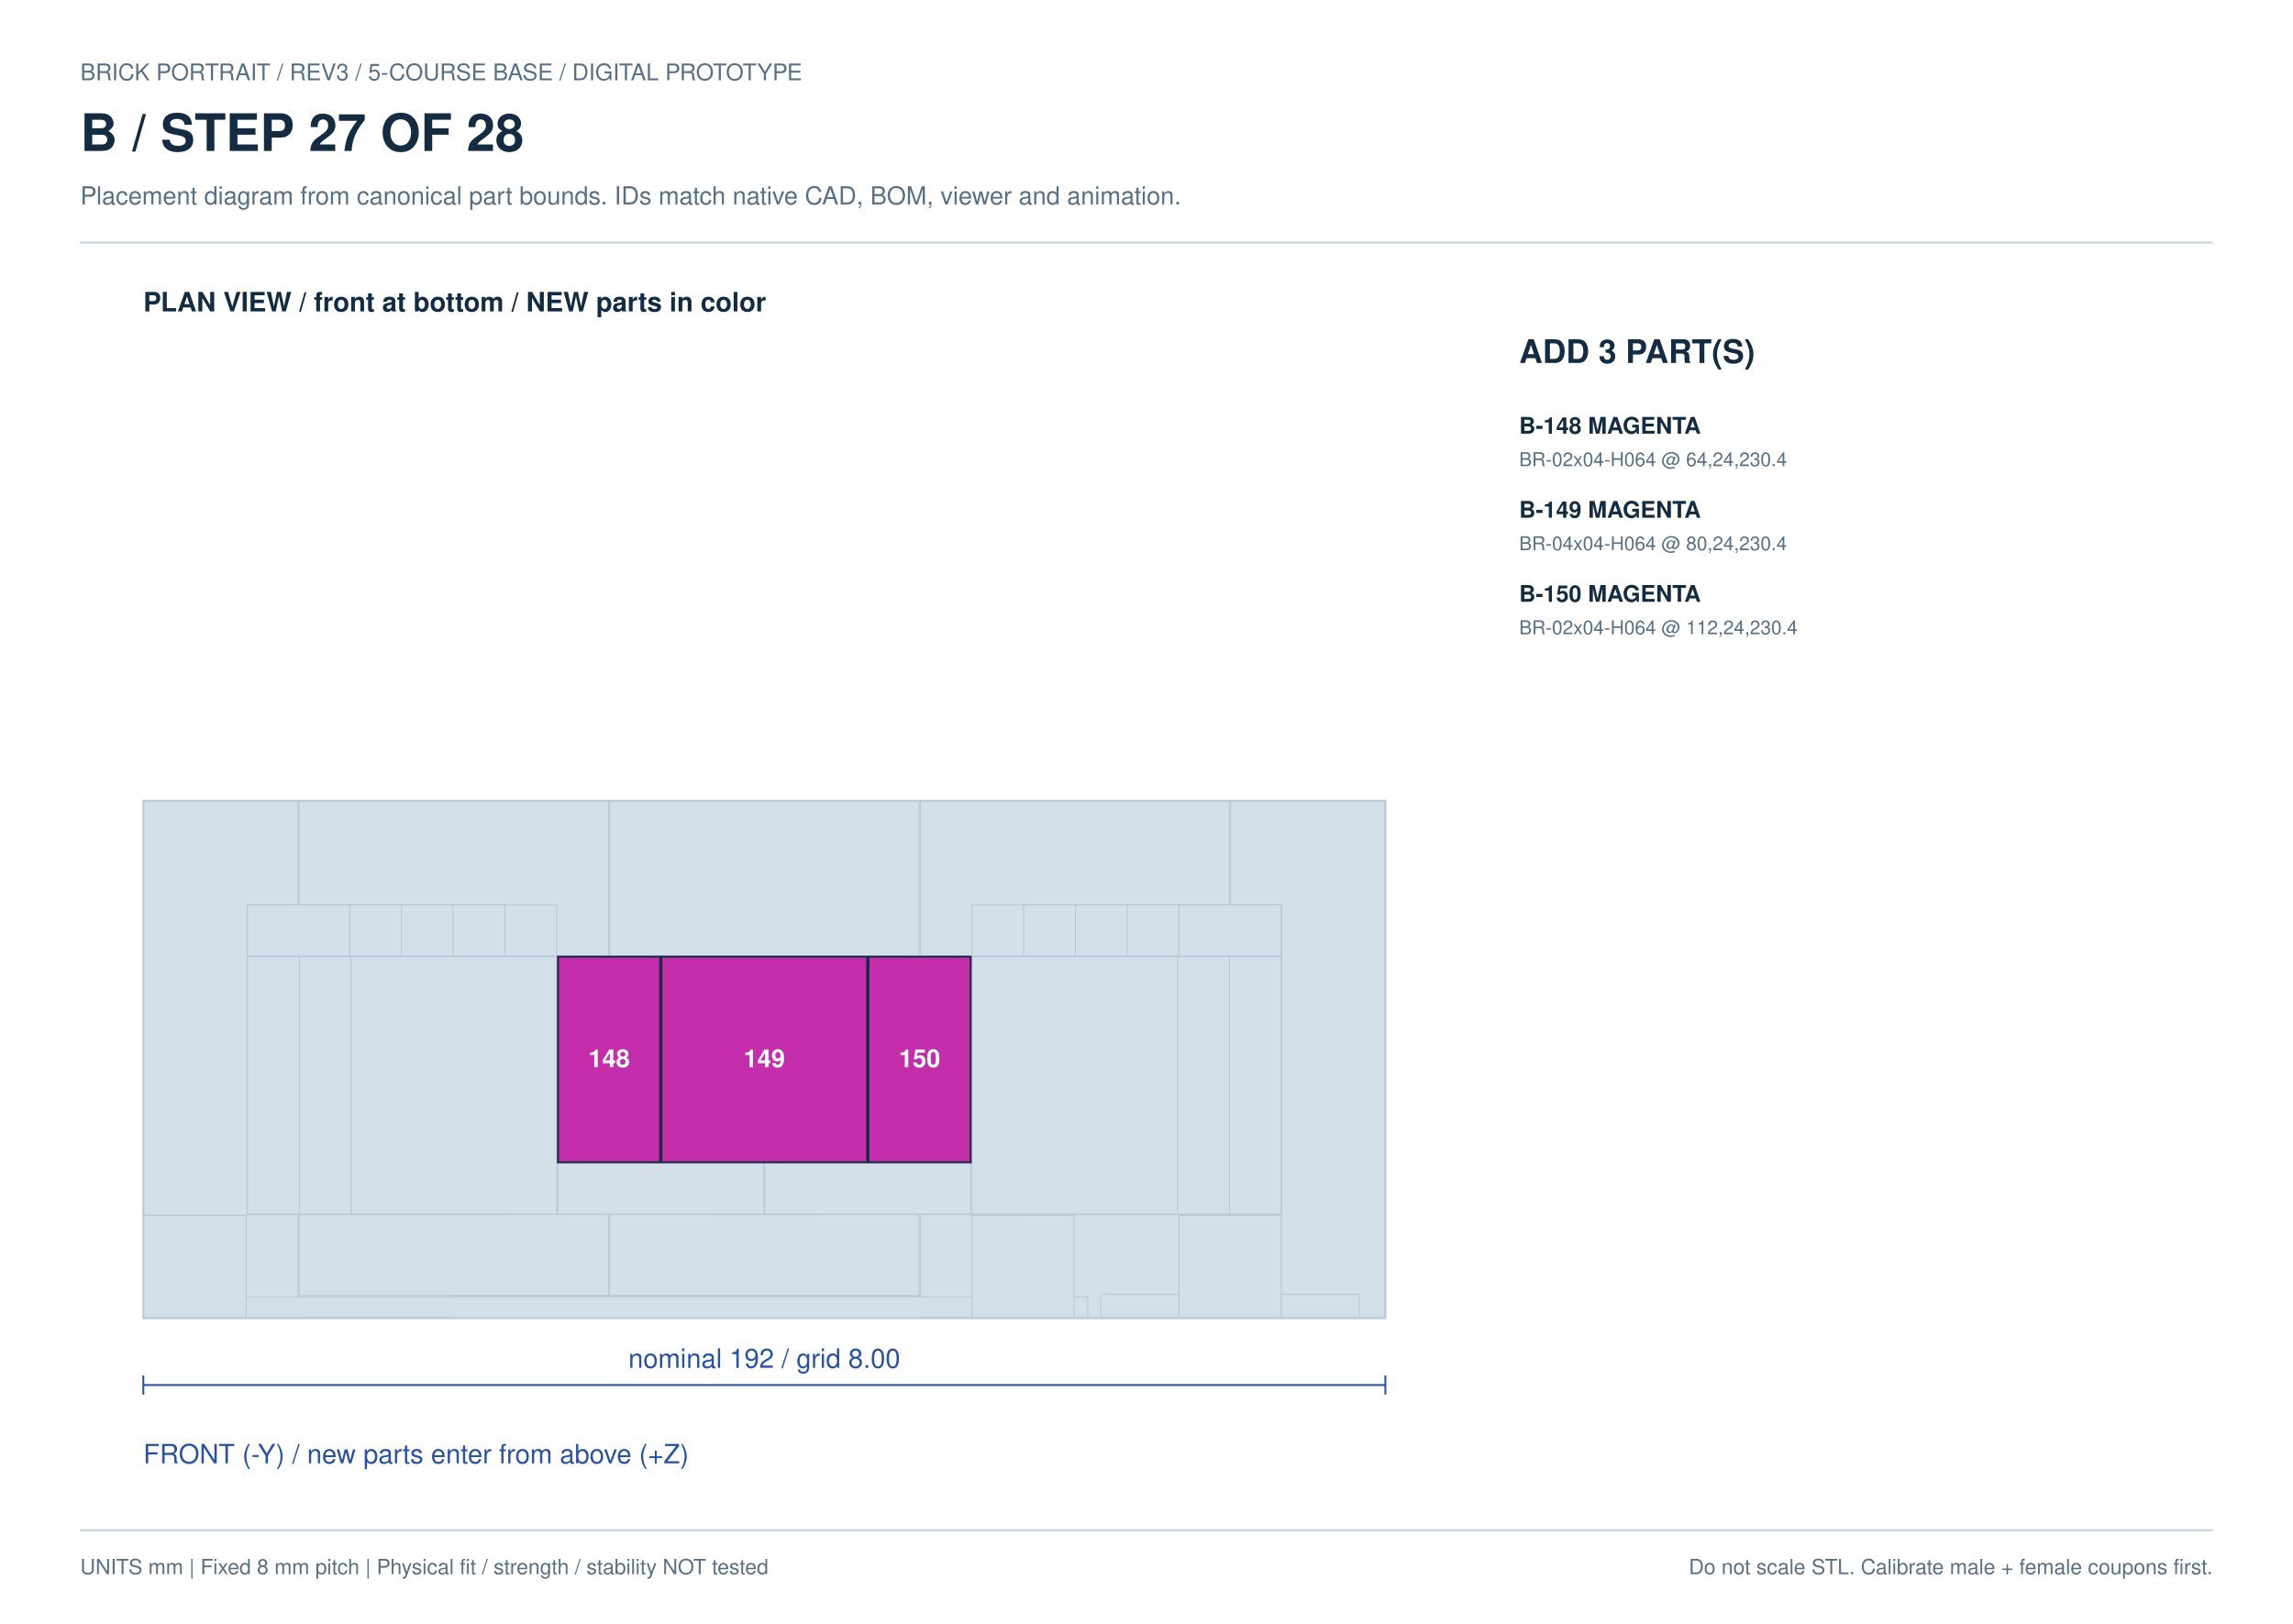
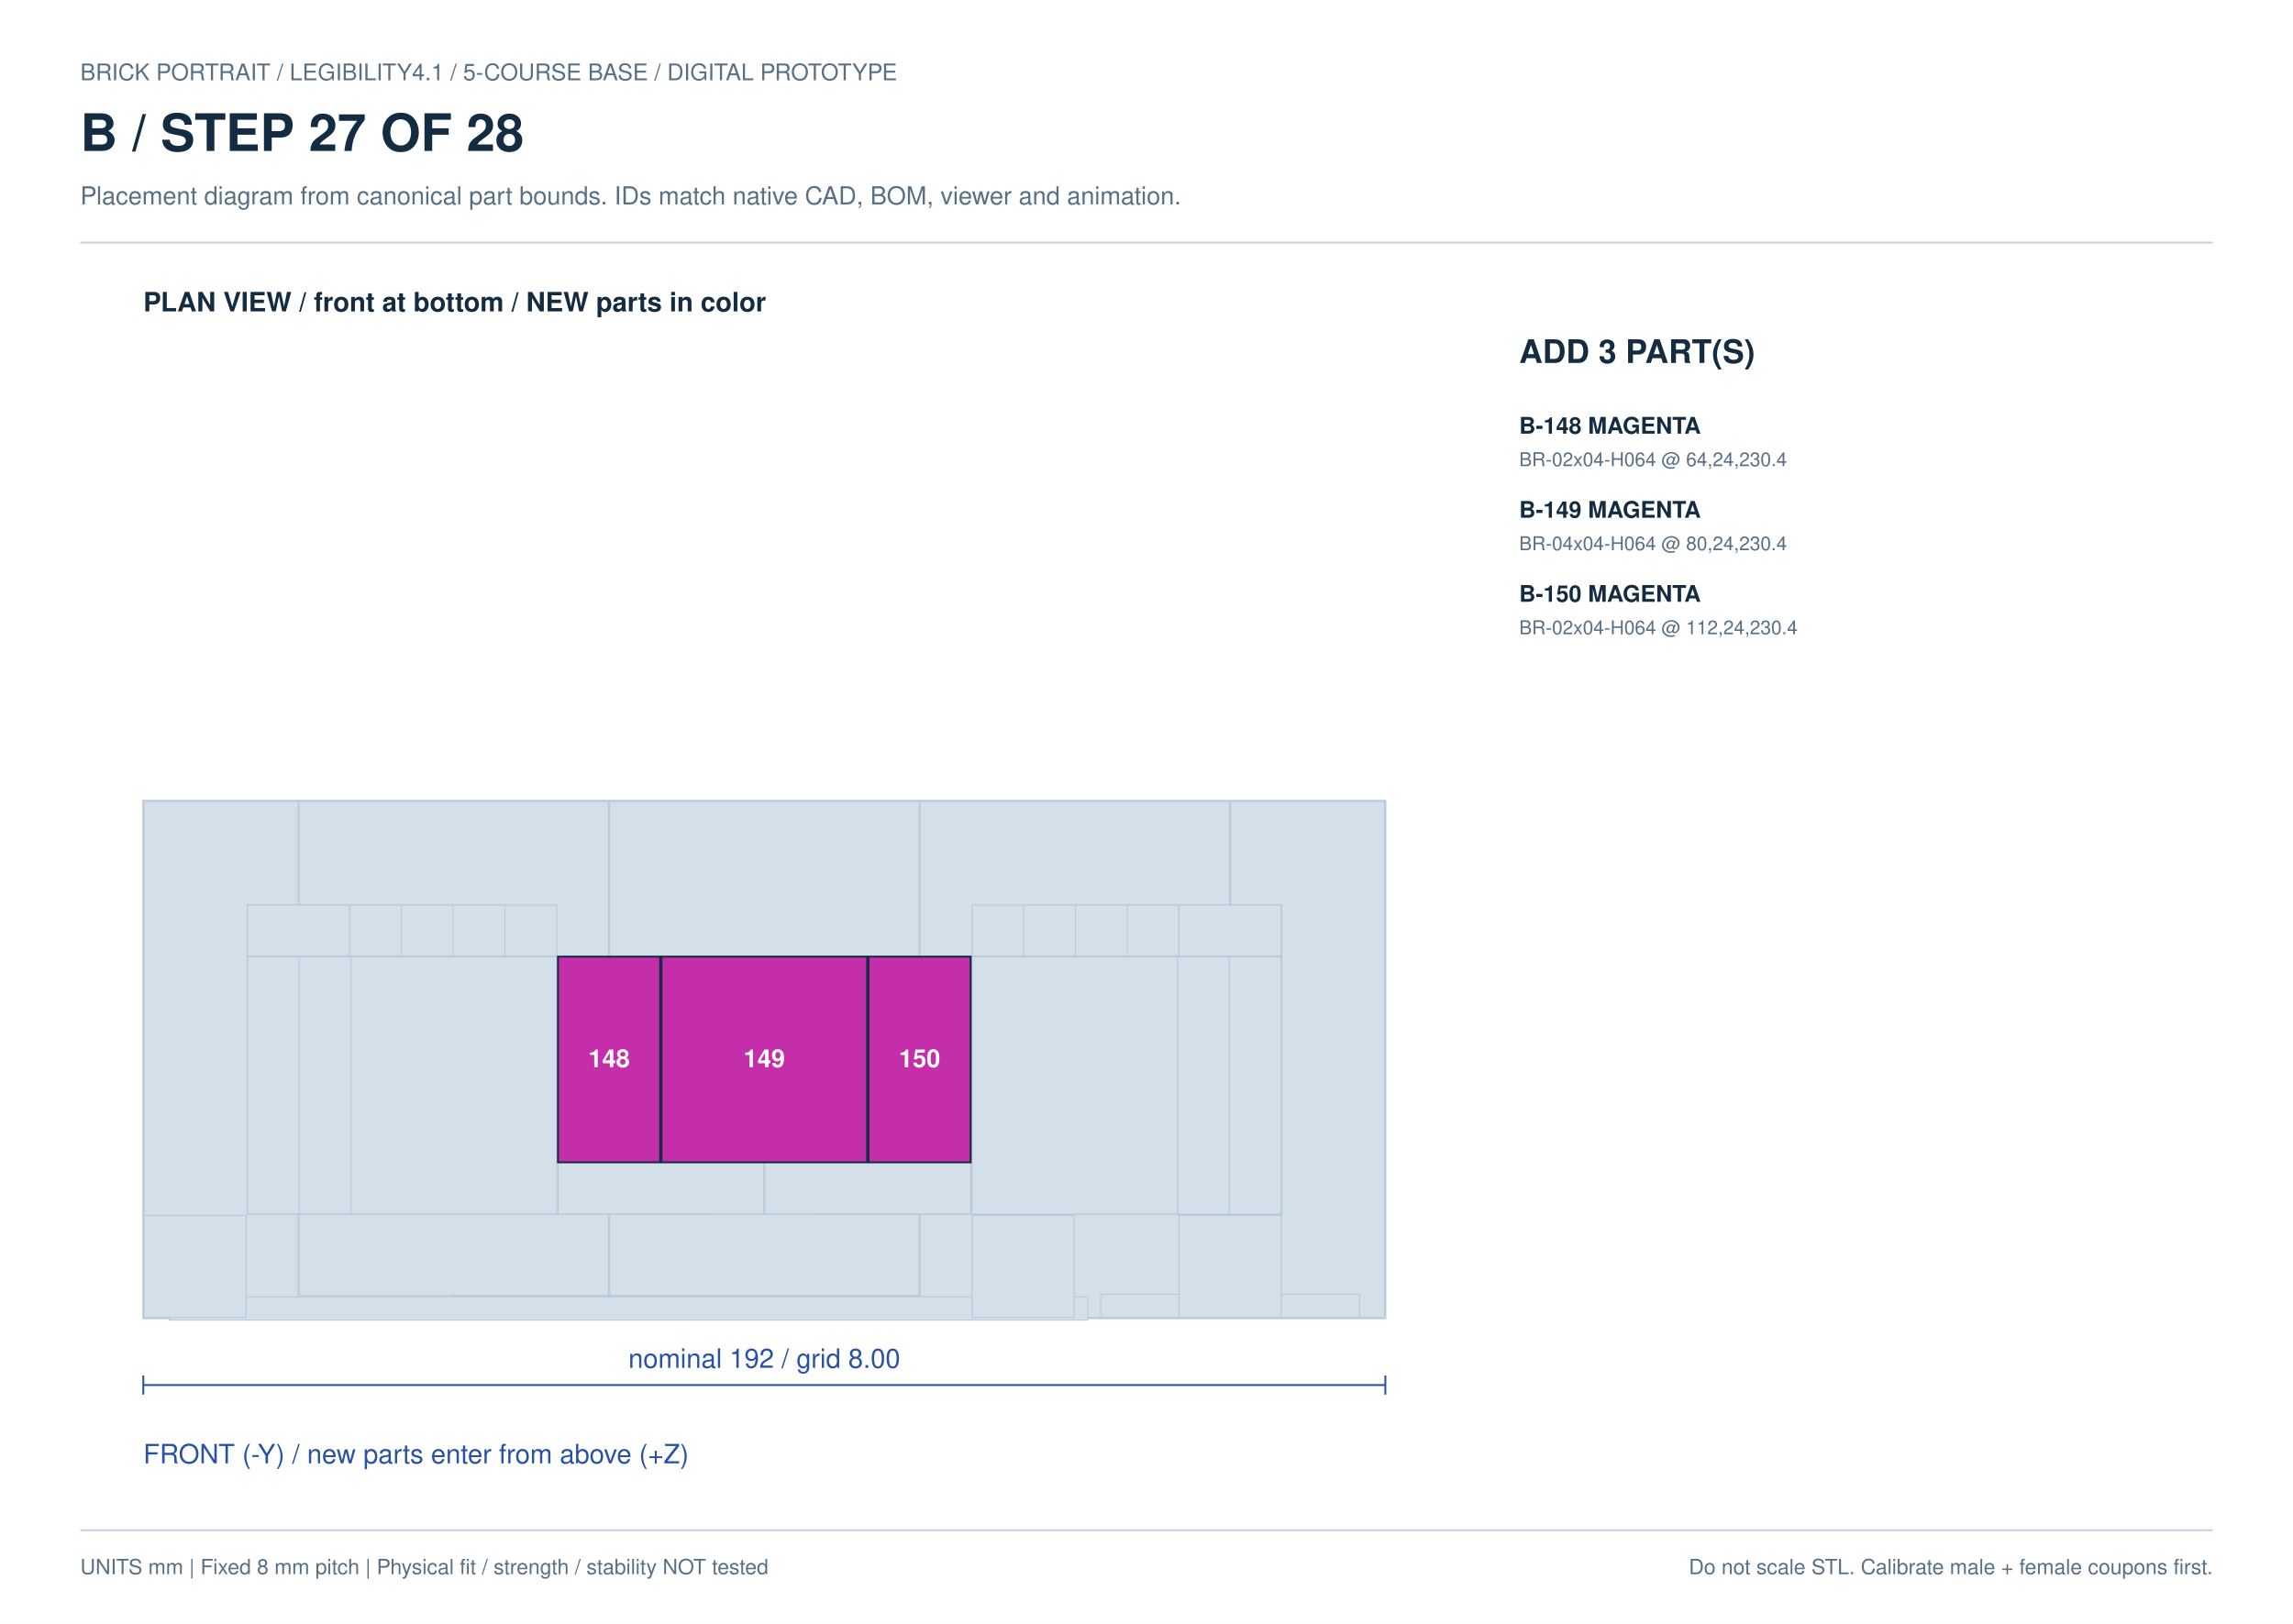
<svg xmlns="http://www.w3.org/2000/svg" width="420mm" height="297.5mm" viewBox="0 0 1200 850">
  <rect width="1200" height="850" fill="white" />
-   <text x="42" y="42" font-family="Helvetica,Arial,sans-serif" font-size="12" fill="#587085" font-weight="normal" text-anchor="start">BRICK PORTRAIT / REV3 / 5-COURSE BASE / DIGITAL PROTOTYPE</text>
+   <text x="42" y="42" font-family="Helvetica,Arial,sans-serif" font-size="12" fill="#587085" font-weight="normal" text-anchor="start">BRICK PORTRAIT / LEGIBILITY4.1 / 5-COURSE BASE / DIGITAL PROTOTYPE</text>
  <text x="42" y="79" font-family="Helvetica,Arial,sans-serif" font-size="27" fill="#142c41" font-weight="bold" text-anchor="start">B / STEP 27 OF 28</text>
  <text x="42" y="107" font-family="Helvetica,Arial,sans-serif" font-size="13" fill="#587085" font-weight="normal" text-anchor="start">Placement diagram from canonical part bounds. IDs match native CAD, BOM, viewer and animation.</text>
  <line x1="42" y1="127" x2="1158" y2="127" stroke="#c5d3df" stroke-width="1" />
  <text x="75" y="163" font-family="Helvetica,Arial,sans-serif" font-size="14" fill="#142c41" font-weight="bold" text-anchor="start">PLAN VIEW / front at bottom / NEW parts in color</text>
  <rect x="75" y="419.167" width="650.0" height="270.833" fill="#edf3f8" stroke="#b7c8d6" />
  <line x1="75.0" y1="419.167" x2="75.0" y2="690" stroke="#d0dde8" stroke-width="0.5" />
  <line x1="102.083" y1="419.167" x2="102.083" y2="690" stroke="#d0dde8" stroke-width="0.5" />
  <line x1="129.167" y1="419.167" x2="129.167" y2="690" stroke="#d0dde8" stroke-width="0.5" />
  <line x1="156.25" y1="419.167" x2="156.25" y2="690" stroke="#d0dde8" stroke-width="0.5" />
  <line x1="183.333" y1="419.167" x2="183.333" y2="690" stroke="#d0dde8" stroke-width="0.5" />
  <line x1="210.417" y1="419.167" x2="210.417" y2="690" stroke="#d0dde8" stroke-width="0.5" />
  <line x1="237.5" y1="419.167" x2="237.5" y2="690" stroke="#d0dde8" stroke-width="0.5" />
  <line x1="264.583" y1="419.167" x2="264.583" y2="690" stroke="#d0dde8" stroke-width="0.5" />
  <line x1="291.667" y1="419.167" x2="291.667" y2="690" stroke="#d0dde8" stroke-width="0.5" />
  <line x1="318.75" y1="419.167" x2="318.75" y2="690" stroke="#d0dde8" stroke-width="0.5" />
  <line x1="345.833" y1="419.167" x2="345.833" y2="690" stroke="#d0dde8" stroke-width="0.5" />
  <line x1="372.917" y1="419.167" x2="372.917" y2="690" stroke="#d0dde8" stroke-width="0.5" />
  <line x1="400.0" y1="419.167" x2="400.0" y2="690" stroke="#d0dde8" stroke-width="0.5" />
  <line x1="427.083" y1="419.167" x2="427.083" y2="690" stroke="#d0dde8" stroke-width="0.5" />
  <line x1="454.167" y1="419.167" x2="454.167" y2="690" stroke="#d0dde8" stroke-width="0.5" />
  <line x1="481.25" y1="419.167" x2="481.25" y2="690" stroke="#d0dde8" stroke-width="0.5" />
  <line x1="508.333" y1="419.167" x2="508.333" y2="690" stroke="#d0dde8" stroke-width="0.5" />
  <line x1="535.417" y1="419.167" x2="535.417" y2="690" stroke="#d0dde8" stroke-width="0.5" />
  <line x1="562.5" y1="419.167" x2="562.5" y2="690" stroke="#d0dde8" stroke-width="0.5" />
  <line x1="589.583" y1="419.167" x2="589.583" y2="690" stroke="#d0dde8" stroke-width="0.5" />
  <line x1="616.667" y1="419.167" x2="616.667" y2="690" stroke="#d0dde8" stroke-width="0.5" />
  <line x1="643.75" y1="419.167" x2="643.75" y2="690" stroke="#d0dde8" stroke-width="0.5" />
  <line x1="670.833" y1="419.167" x2="670.833" y2="690" stroke="#d0dde8" stroke-width="0.5" />
  <line x1="697.917" y1="419.167" x2="697.917" y2="690" stroke="#d0dde8" stroke-width="0.5" />
  <line x1="725.0" y1="419.167" x2="725.0" y2="690" stroke="#d0dde8" stroke-width="0.5" />
  <line x1="75" y1="690.0" x2="725.0" y2="690.0" stroke="#d0dde8" stroke-width="0.5" />
  <line x1="75" y1="662.917" x2="725.0" y2="662.917" stroke="#d0dde8" stroke-width="0.5" />
  <line x1="75" y1="635.833" x2="725.0" y2="635.833" stroke="#d0dde8" stroke-width="0.5" />
  <line x1="75" y1="608.75" x2="725.0" y2="608.75" stroke="#d0dde8" stroke-width="0.5" />
  <line x1="75" y1="581.667" x2="725.0" y2="581.667" stroke="#d0dde8" stroke-width="0.5" />
  <line x1="75" y1="554.583" x2="725.0" y2="554.583" stroke="#d0dde8" stroke-width="0.5" />
  <line x1="75" y1="527.5" x2="725.0" y2="527.5" stroke="#d0dde8" stroke-width="0.5" />
  <line x1="75" y1="500.417" x2="725.0" y2="500.417" stroke="#d0dde8" stroke-width="0.5" />
  <line x1="75" y1="473.333" x2="725.0" y2="473.333" stroke="#d0dde8" stroke-width="0.5" />
  <line x1="75" y1="446.25" x2="725.0" y2="446.25" stroke="#d0dde8" stroke-width="0.5" />
  <line x1="75" y1="419.167" x2="725.0" y2="419.167" stroke="#d0dde8" stroke-width="0.5" />
  <rect x="75.339" y="419.505" width="649.323" height="270.156" fill="#d3dfe9" stroke="#b7c8d6" stroke-width="0.5" />
  <rect x="75.339" y="419.505" width="161.823" height="270.156" fill="#d3dfe9" stroke="#b7c8d6" stroke-width="0.5" />
  <rect x="237.839" y="419.505" width="161.823" height="258.646" fill="#d3dfe9" stroke="#b7c8d6" stroke-width="0.5" />
  <rect x="400.339" y="419.505" width="161.823" height="258.646" fill="#d3dfe9" stroke="#b7c8d6" stroke-width="0.5" />
  <rect x="562.839" y="419.505" width="161.823" height="270.156" fill="#d3dfe9" stroke="#b7c8d6" stroke-width="0.5" />
  <rect x="75.339" y="419.505" width="80.573" height="270.156" fill="#d3dfe9" stroke="#b7c8d6" stroke-width="0.5" />
  <rect x="156.589" y="419.505" width="161.823" height="258.646" fill="#d3dfe9" stroke="#b7c8d6" stroke-width="0.5" />
  <rect x="319.089" y="419.505" width="161.823" height="258.646" fill="#d3dfe9" stroke="#b7c8d6" stroke-width="0.5" />
  <rect x="481.589" y="419.505" width="161.823" height="270.156" fill="#d3dfe9" stroke="#b7c8d6" stroke-width="0.5" />
  <rect x="644.089" y="419.505" width="80.573" height="270.156" fill="#d3dfe9" stroke="#b7c8d6" stroke-width="0.5" />
  <rect x="75.339" y="419.505" width="161.823" height="270.156" fill="#d3dfe9" stroke="#b7c8d6" stroke-width="0.5" />
  <rect x="237.839" y="419.505" width="161.823" height="258.646" fill="#d3dfe9" stroke="#b7c8d6" stroke-width="0.5" />
  <rect x="400.339" y="419.505" width="161.823" height="258.646" fill="#d3dfe9" stroke="#b7c8d6" stroke-width="0.5" />
  <rect x="562.839" y="419.505" width="161.823" height="270.156" fill="#d3dfe9" stroke="#b7c8d6" stroke-width="0.5" />
  <rect x="75.339" y="419.505" width="80.573" height="270.156" fill="#d3dfe9" stroke="#b7c8d6" stroke-width="0.5" />
  <rect x="156.589" y="419.505" width="161.823" height="258.646" fill="#d3dfe9" stroke="#b7c8d6" stroke-width="0.5" />
  <rect x="319.089" y="419.505" width="161.823" height="258.646" fill="#d3dfe9" stroke="#b7c8d6" stroke-width="0.5" />
  <rect x="481.589" y="419.505" width="161.823" height="270.156" fill="#d3dfe9" stroke="#b7c8d6" stroke-width="0.5" />
  <rect x="644.089" y="419.505" width="80.573" height="270.156" fill="#d3dfe9" stroke="#b7c8d6" stroke-width="0.5" />
-   <rect x="88.542" y="678.828" width="480.729" height="10.833" fill="#d3dfe9" stroke="#b7c8d6" stroke-width="0.5" />
+   <rect x="88.542" y="678.828" width="480.729" height="12.188" fill="#d3dfe9" stroke="#b7c8d6" stroke-width="0.5" />
  <rect x="576.042" y="677.474" width="135.417" height="12.188" fill="#d3dfe9" stroke="#b7c8d6" stroke-width="0.5" />
  <rect x="75.339" y="636.172" width="53.49" height="53.49" fill="#d3dfe9" stroke="#b7c8d6" stroke-width="0.5" />
  <rect x="508.672" y="636.172" width="53.49" height="53.49" fill="#d3dfe9" stroke="#b7c8d6" stroke-width="0.5" />
  <rect x="617.005" y="636.172" width="53.49" height="53.49" fill="#d3dfe9" stroke="#b7c8d6" stroke-width="0.5" />
  <rect x="264.922" y="500.755" width="107.656" height="107.656" fill="#d3dfe9" stroke="#b7c8d6" stroke-width="0.5" />
  <rect x="373.255" y="500.755" width="107.656" height="107.656" fill="#d3dfe9" stroke="#b7c8d6" stroke-width="0.5" />
  <rect x="481.589" y="500.755" width="53.49" height="107.656" fill="#d3dfe9" stroke="#b7c8d6" stroke-width="0.5" />
  <rect x="237.839" y="473.672" width="53.49" height="161.823" fill="#d3dfe9" stroke="#b7c8d6" stroke-width="0.5" />
  <rect x="292.005" y="500.755" width="53.49" height="107.656" fill="#d3dfe9" stroke="#b7c8d6" stroke-width="0.5" />
  <rect x="346.172" y="500.755" width="107.656" height="107.656" fill="#d3dfe9" stroke="#b7c8d6" stroke-width="0.5" />
  <rect x="454.505" y="500.755" width="53.49" height="107.656" fill="#d3dfe9" stroke="#b7c8d6" stroke-width="0.5" />
  <rect x="508.672" y="473.672" width="53.49" height="161.823" fill="#d3dfe9" stroke="#b7c8d6" stroke-width="0.5" />
  <rect x="210.755" y="473.672" width="53.49" height="161.823" fill="#d3dfe9" stroke="#b7c8d6" stroke-width="0.5" />
  <rect x="264.922" y="500.755" width="107.656" height="107.656" fill="#d3dfe9" stroke="#b7c8d6" stroke-width="0.5" />
  <rect x="373.255" y="500.755" width="107.656" height="107.656" fill="#d3dfe9" stroke="#b7c8d6" stroke-width="0.5" />
  <rect x="481.589" y="500.755" width="53.49" height="107.656" fill="#d3dfe9" stroke="#b7c8d6" stroke-width="0.5" />
  <rect x="535.755" y="473.672" width="53.49" height="161.823" fill="#d3dfe9" stroke="#b7c8d6" stroke-width="0.5" />
  <rect x="183.672" y="473.672" width="53.49" height="161.823" fill="#d3dfe9" stroke="#b7c8d6" stroke-width="0.5" />
  <rect x="237.839" y="500.755" width="53.49" height="107.656" fill="#d3dfe9" stroke="#b7c8d6" stroke-width="0.5" />
  <rect x="292.005" y="500.755" width="107.656" height="107.656" fill="#d3dfe9" stroke="#b7c8d6" stroke-width="0.5" />
  <rect x="400.339" y="500.755" width="107.656" height="107.656" fill="#d3dfe9" stroke="#b7c8d6" stroke-width="0.5" />
  <rect x="508.672" y="500.755" width="53.49" height="107.656" fill="#d3dfe9" stroke="#b7c8d6" stroke-width="0.5" />
  <rect x="562.839" y="473.672" width="53.49" height="161.823" fill="#d3dfe9" stroke="#b7c8d6" stroke-width="0.5" />
  <rect x="156.589" y="473.672" width="53.49" height="161.823" fill="#d3dfe9" stroke="#b7c8d6" stroke-width="0.5" />
  <rect x="210.755" y="500.755" width="107.656" height="107.656" fill="#d3dfe9" stroke="#b7c8d6" stroke-width="0.5" />
  <rect x="319.089" y="500.755" width="26.406" height="107.656" fill="#d3dfe9" stroke="#b7c8d6" stroke-width="0.5" />
  <rect x="346.172" y="500.755" width="107.656" height="107.656" fill="#d3dfe9" stroke="#b7c8d6" stroke-width="0.5" />
  <rect x="454.505" y="500.755" width="26.406" height="107.656" fill="#d3dfe9" stroke="#b7c8d6" stroke-width="0.5" />
  <rect x="481.589" y="500.755" width="107.656" height="107.656" fill="#d3dfe9" stroke="#b7c8d6" stroke-width="0.5" />
  <rect x="589.922" y="473.672" width="53.49" height="161.823" fill="#d3dfe9" stroke="#b7c8d6" stroke-width="0.5" />
  <rect x="129.505" y="473.672" width="53.49" height="161.823" fill="#d3dfe9" stroke="#b7c8d6" stroke-width="0.5" />
  <rect x="183.672" y="500.755" width="53.49" height="107.656" fill="#d3dfe9" stroke="#b7c8d6" stroke-width="0.5" />
  <rect x="237.839" y="500.755" width="80.573" height="107.656" fill="#d3dfe9" stroke="#b7c8d6" stroke-width="0.5" />
  <rect x="319.089" y="500.755" width="26.406" height="107.656" fill="#d3dfe9" stroke="#b7c8d6" stroke-width="0.5" />
  <rect x="346.172" y="500.755" width="53.49" height="107.656" fill="#d3dfe9" stroke="#b7c8d6" stroke-width="0.5" />
  <rect x="400.339" y="500.755" width="53.49" height="107.656" fill="#d3dfe9" stroke="#b7c8d6" stroke-width="0.5" />
  <rect x="454.505" y="500.755" width="26.406" height="107.656" fill="#d3dfe9" stroke="#b7c8d6" stroke-width="0.5" />
  <rect x="481.589" y="500.755" width="53.49" height="107.656" fill="#d3dfe9" stroke="#b7c8d6" stroke-width="0.5" />
  <rect x="535.755" y="500.755" width="80.573" height="107.656" fill="#d3dfe9" stroke="#b7c8d6" stroke-width="0.5" />
  <rect x="617.005" y="473.672" width="53.49" height="161.823" fill="#d3dfe9" stroke="#b7c8d6" stroke-width="0.5" />
  <rect x="129.505" y="473.672" width="53.49" height="161.823" fill="#d3dfe9" stroke="#b7c8d6" stroke-width="0.5" />
  <rect x="183.672" y="500.755" width="134.74" height="107.656" fill="#d3dfe9" stroke="#b7c8d6" stroke-width="0.5" />
  <rect x="319.089" y="500.755" width="26.406" height="107.656" fill="#d3dfe9" stroke="#b7c8d6" stroke-width="0.5" />
  <rect x="346.172" y="500.755" width="107.656" height="107.656" fill="#d3dfe9" stroke="#b7c8d6" stroke-width="0.5" />
  <rect x="454.505" y="500.755" width="26.406" height="107.656" fill="#d3dfe9" stroke="#b7c8d6" stroke-width="0.5" />
  <rect x="481.589" y="500.755" width="134.74" height="107.656" fill="#d3dfe9" stroke="#b7c8d6" stroke-width="0.5" />
  <rect x="617.005" y="473.672" width="53.49" height="161.823" fill="#d3dfe9" stroke="#b7c8d6" stroke-width="0.5" />
  <rect x="129.505" y="473.672" width="53.49" height="161.823" fill="#d3dfe9" stroke="#b7c8d6" stroke-width="0.5" />
  <rect x="183.672" y="500.755" width="53.49" height="107.656" fill="#d3dfe9" stroke="#b7c8d6" stroke-width="0.5" />
  <rect x="237.839" y="500.755" width="80.573" height="107.656" fill="#d3dfe9" stroke="#b7c8d6" stroke-width="0.5" />
  <rect x="319.089" y="500.755" width="26.406" height="107.656" fill="#d3dfe9" stroke="#b7c8d6" stroke-width="0.5" />
  <rect x="346.172" y="500.755" width="53.49" height="107.656" fill="#d3dfe9" stroke="#b7c8d6" stroke-width="0.5" />
  <rect x="400.339" y="500.755" width="53.49" height="107.656" fill="#d3dfe9" stroke="#b7c8d6" stroke-width="0.5" />
  <rect x="454.505" y="500.755" width="26.406" height="107.656" fill="#d3dfe9" stroke="#b7c8d6" stroke-width="0.5" />
  <rect x="481.589" y="500.755" width="53.49" height="107.656" fill="#d3dfe9" stroke="#b7c8d6" stroke-width="0.5" />
  <rect x="535.755" y="500.755" width="80.573" height="107.656" fill="#d3dfe9" stroke="#b7c8d6" stroke-width="0.5" />
  <rect x="617.005" y="473.672" width="53.49" height="161.823" fill="#d3dfe9" stroke="#b7c8d6" stroke-width="0.5" />
  <rect x="129.505" y="473.672" width="53.49" height="161.823" fill="#d3dfe9" stroke="#b7c8d6" stroke-width="0.5" />
  <rect x="183.672" y="500.755" width="107.656" height="107.656" fill="#d3dfe9" stroke="#b7c8d6" stroke-width="0.5" />
  <rect x="292.005" y="500.755" width="107.656" height="107.656" fill="#d3dfe9" stroke="#b7c8d6" stroke-width="0.5" />
  <rect x="400.339" y="500.755" width="107.656" height="107.656" fill="#d3dfe9" stroke="#b7c8d6" stroke-width="0.5" />
  <rect x="508.672" y="500.755" width="107.656" height="107.656" fill="#d3dfe9" stroke="#b7c8d6" stroke-width="0.5" />
  <rect x="617.005" y="473.672" width="53.49" height="161.823" fill="#d3dfe9" stroke="#b7c8d6" stroke-width="0.5" />
  <rect x="129.505" y="500.755" width="53.49" height="134.74" fill="#d3dfe9" stroke="#b7c8d6" stroke-width="0.5" />
  <rect x="183.672" y="500.755" width="107.656" height="134.74" fill="#d3dfe9" stroke="#b7c8d6" stroke-width="0.5" />
  <rect x="292.005" y="500.755" width="107.656" height="134.74" fill="#d3dfe9" stroke="#b7c8d6" stroke-width="0.5" />
  <rect x="400.339" y="500.755" width="107.656" height="134.74" fill="#d3dfe9" stroke="#b7c8d6" stroke-width="0.5" />
  <rect x="508.672" y="500.755" width="107.656" height="134.74" fill="#d3dfe9" stroke="#b7c8d6" stroke-width="0.5" />
  <rect x="617.005" y="500.755" width="53.49" height="134.74" fill="#d3dfe9" stroke="#b7c8d6" stroke-width="0.5" />
  <rect x="129.505" y="500.755" width="53.49" height="134.74" fill="#d3dfe9" stroke="#b7c8d6" stroke-width="0.5" />
  <rect x="183.672" y="500.755" width="107.656" height="107.656" fill="#d3dfe9" stroke="#b7c8d6" stroke-width="0.5" />
  <rect x="292.005" y="500.755" width="80.573" height="107.656" fill="#d3dfe9" stroke="#b7c8d6" stroke-width="0.5" />
  <rect x="373.255" y="500.755" width="53.49" height="134.74" fill="#d3dfe9" stroke="#b7c8d6" stroke-width="0.5" />
  <rect x="427.422" y="500.755" width="107.656" height="107.656" fill="#d3dfe9" stroke="#b7c8d6" stroke-width="0.5" />
  <rect x="535.755" y="500.755" width="80.573" height="107.656" fill="#d3dfe9" stroke="#b7c8d6" stroke-width="0.5" />
  <rect x="617.005" y="500.755" width="53.49" height="134.74" fill="#d3dfe9" stroke="#b7c8d6" stroke-width="0.5" />
  <rect x="129.505" y="500.755" width="53.49" height="134.74" fill="#d3dfe9" stroke="#b7c8d6" stroke-width="0.5" />
  <rect x="183.672" y="500.755" width="53.49" height="107.656" fill="#d3dfe9" stroke="#b7c8d6" stroke-width="0.5" />
  <rect x="237.839" y="500.755" width="134.74" height="107.656" fill="#d3dfe9" stroke="#b7c8d6" stroke-width="0.5" />
  <rect x="373.255" y="500.755" width="53.49" height="134.74" fill="#d3dfe9" stroke="#b7c8d6" stroke-width="0.5" />
  <rect x="427.422" y="500.755" width="53.49" height="107.656" fill="#d3dfe9" stroke="#b7c8d6" stroke-width="0.5" />
  <rect x="481.589" y="500.755" width="134.74" height="107.656" fill="#d3dfe9" stroke="#b7c8d6" stroke-width="0.5" />
  <rect x="617.005" y="500.755" width="53.49" height="134.74" fill="#d3dfe9" stroke="#b7c8d6" stroke-width="0.5" />
  <rect x="129.505" y="500.755" width="53.49" height="134.74" fill="#d3dfe9" stroke="#b7c8d6" stroke-width="0.5" />
  <rect x="183.672" y="500.755" width="107.656" height="107.656" fill="#d3dfe9" stroke="#b7c8d6" stroke-width="0.5" />
  <rect x="292.005" y="500.755" width="80.573" height="107.656" fill="#d3dfe9" stroke="#b7c8d6" stroke-width="0.5" />
  <rect x="373.255" y="500.755" width="53.49" height="134.74" fill="#d3dfe9" stroke="#b7c8d6" stroke-width="0.5" />
  <rect x="427.422" y="500.755" width="107.656" height="107.656" fill="#d3dfe9" stroke="#b7c8d6" stroke-width="0.5" />
  <rect x="535.755" y="500.755" width="80.573" height="107.656" fill="#d3dfe9" stroke="#b7c8d6" stroke-width="0.5" />
  <rect x="617.005" y="500.755" width="53.49" height="134.74" fill="#d3dfe9" stroke="#b7c8d6" stroke-width="0.5" />
  <rect x="129.505" y="500.755" width="53.49" height="134.74" fill="#d3dfe9" stroke="#b7c8d6" stroke-width="0.5" />
  <rect x="183.672" y="500.755" width="53.49" height="107.656" fill="#d3dfe9" stroke="#b7c8d6" stroke-width="0.5" />
  <rect x="237.839" y="500.755" width="134.74" height="107.656" fill="#d3dfe9" stroke="#b7c8d6" stroke-width="0.5" />
  <rect x="373.255" y="500.755" width="53.49" height="134.74" fill="#d3dfe9" stroke="#b7c8d6" stroke-width="0.5" />
  <rect x="427.422" y="500.755" width="53.49" height="107.656" fill="#d3dfe9" stroke="#b7c8d6" stroke-width="0.5" />
  <rect x="481.589" y="500.755" width="134.74" height="107.656" fill="#d3dfe9" stroke="#b7c8d6" stroke-width="0.5" />
  <rect x="617.005" y="500.755" width="53.49" height="134.74" fill="#d3dfe9" stroke="#b7c8d6" stroke-width="0.5" />
  <rect x="129.505" y="500.755" width="53.49" height="134.74" fill="#d3dfe9" stroke="#b7c8d6" stroke-width="0.5" />
  <rect x="183.672" y="500.755" width="107.656" height="107.656" fill="#d3dfe9" stroke="#b7c8d6" stroke-width="0.5" />
  <rect x="292.005" y="500.755" width="80.573" height="107.656" fill="#d3dfe9" stroke="#b7c8d6" stroke-width="0.5" />
  <rect x="373.255" y="500.755" width="53.49" height="134.74" fill="#d3dfe9" stroke="#b7c8d6" stroke-width="0.5" />
  <rect x="427.422" y="500.755" width="107.656" height="107.656" fill="#d3dfe9" stroke="#b7c8d6" stroke-width="0.5" />
  <rect x="535.755" y="500.755" width="80.573" height="107.656" fill="#d3dfe9" stroke="#b7c8d6" stroke-width="0.5" />
  <rect x="617.005" y="500.755" width="53.49" height="134.74" fill="#d3dfe9" stroke="#b7c8d6" stroke-width="0.5" />
  <rect x="129.505" y="500.755" width="53.49" height="134.74" fill="#d3dfe9" stroke="#b7c8d6" stroke-width="0.5" />
  <rect x="183.672" y="500.755" width="53.49" height="107.656" fill="#d3dfe9" stroke="#b7c8d6" stroke-width="0.5" />
  <rect x="237.839" y="500.755" width="134.74" height="107.656" fill="#d3dfe9" stroke="#b7c8d6" stroke-width="0.5" />
  <rect x="373.255" y="500.755" width="53.49" height="134.74" fill="#d3dfe9" stroke="#b7c8d6" stroke-width="0.5" />
  <rect x="427.422" y="500.755" width="53.49" height="107.656" fill="#d3dfe9" stroke="#b7c8d6" stroke-width="0.5" />
  <rect x="481.589" y="500.755" width="134.74" height="107.656" fill="#d3dfe9" stroke="#b7c8d6" stroke-width="0.5" />
  <rect x="617.005" y="500.755" width="53.49" height="134.74" fill="#d3dfe9" stroke="#b7c8d6" stroke-width="0.5" />
  <rect x="129.505" y="500.755" width="53.49" height="134.74" fill="#d3dfe9" stroke="#b7c8d6" stroke-width="0.5" />
  <rect x="183.672" y="500.755" width="107.656" height="107.656" fill="#d3dfe9" stroke="#b7c8d6" stroke-width="0.5" />
  <rect x="292.005" y="500.755" width="80.573" height="107.656" fill="#d3dfe9" stroke="#b7c8d6" stroke-width="0.5" />
  <rect x="373.255" y="500.755" width="53.49" height="134.74" fill="#d3dfe9" stroke="#b7c8d6" stroke-width="0.5" />
  <rect x="427.422" y="500.755" width="107.656" height="107.656" fill="#d3dfe9" stroke="#b7c8d6" stroke-width="0.5" />
  <rect x="535.755" y="500.755" width="80.573" height="107.656" fill="#d3dfe9" stroke="#b7c8d6" stroke-width="0.5" />
  <rect x="617.005" y="500.755" width="53.49" height="134.74" fill="#d3dfe9" stroke="#b7c8d6" stroke-width="0.5" />
  <rect x="156.589" y="500.755" width="53.49" height="134.74" fill="#d3dfe9" stroke="#b7c8d6" stroke-width="0.5" />
  <rect x="210.755" y="500.755" width="107.656" height="134.74" fill="#d3dfe9" stroke="#b7c8d6" stroke-width="0.5" />
  <rect x="319.089" y="500.755" width="107.656" height="134.74" fill="#d3dfe9" stroke="#b7c8d6" stroke-width="0.5" />
  <rect x="427.422" y="500.755" width="107.656" height="134.74" fill="#d3dfe9" stroke="#b7c8d6" stroke-width="0.5" />
  <rect x="535.755" y="500.755" width="107.656" height="134.74" fill="#d3dfe9" stroke="#b7c8d6" stroke-width="0.5" />
  <rect x="183.672" y="500.755" width="107.656" height="134.74" fill="#d3dfe9" stroke="#b7c8d6" stroke-width="0.5" />
  <rect x="292.005" y="500.755" width="107.656" height="134.74" fill="#d3dfe9" stroke="#b7c8d6" stroke-width="0.5" />
  <rect x="400.339" y="500.755" width="107.656" height="134.74" fill="#d3dfe9" stroke="#b7c8d6" stroke-width="0.5" />
  <rect x="508.672" y="500.755" width="107.656" height="134.74" fill="#d3dfe9" stroke="#b7c8d6" stroke-width="0.5" />
  <rect x="292.005" y="500.755" width="53.49" height="107.656" fill="#c42eaa" stroke="#142c41" stroke-width="1" />
  <text x="318.75" y="558.583" font-family="Helvetica,Arial,sans-serif" font-size="13" fill="white" font-weight="bold" text-anchor="middle">148</text>
  <rect x="346.172" y="500.755" width="107.656" height="107.656" fill="#c42eaa" stroke="#142c41" stroke-width="1" />
  <text x="400.0" y="558.583" font-family="Helvetica,Arial,sans-serif" font-size="13" fill="white" font-weight="bold" text-anchor="middle">149</text>
  <rect x="454.505" y="500.755" width="53.49" height="107.656" fill="#c42eaa" stroke="#142c41" stroke-width="1" />
  <text x="481.25" y="558.583" font-family="Helvetica,Arial,sans-serif" font-size="13" fill="white" font-weight="bold" text-anchor="middle">150</text>
  <line x1="75" y1="725" x2="725.0" y2="725" stroke="#2952a6" stroke-width="1" />
  <line x1="75" y1="720" x2="75" y2="730" stroke="#2952a6" stroke-width="1" />
  <line x1="725.0" y1="720" x2="725.0" y2="730" stroke="#2952a6" stroke-width="1" />
  <text x="400.0" y="716" font-family="Helvetica,Arial,sans-serif" font-size="14" fill="#2952a6" font-weight="normal" text-anchor="middle">nominal 192 / grid 8.00</text>
  <text x="75" y="766" font-family="Helvetica,Arial,sans-serif" font-size="14" fill="#2952a6" font-weight="normal" text-anchor="start">FRONT (-Y)  /  new parts enter from above (+Z)</text>
  <text x="795" y="190" font-family="Helvetica,Arial,sans-serif" font-size="17" fill="#142c41" font-weight="bold" text-anchor="start">ADD 3 PART(S)</text>
  <text x="795" y="227" font-family="Helvetica,Arial,sans-serif" font-size="12" fill="#142c41" font-weight="bold" text-anchor="start">B-148  MAGENTA</text>
  <text x="795" y="244" font-family="Helvetica,Arial,sans-serif" font-size="10" fill="#587085" font-weight="normal" text-anchor="start">BR-02x04-H064  @ 64,24,230.4</text>
  <text x="795" y="271" font-family="Helvetica,Arial,sans-serif" font-size="12" fill="#142c41" font-weight="bold" text-anchor="start">B-149  MAGENTA</text>
  <text x="795" y="288" font-family="Helvetica,Arial,sans-serif" font-size="10" fill="#587085" font-weight="normal" text-anchor="start">BR-04x04-H064  @ 80,24,230.4</text>
  <text x="795" y="315" font-family="Helvetica,Arial,sans-serif" font-size="12" fill="#142c41" font-weight="bold" text-anchor="start">B-150  MAGENTA</text>
  <text x="795" y="332" font-family="Helvetica,Arial,sans-serif" font-size="10" fill="#587085" font-weight="normal" text-anchor="start">BR-02x04-H064  @ 112,24,230.4</text>
  <line x1="42" y1="801" x2="1158" y2="801" stroke="#c5d3df" stroke-width="1" />
  <text x="42" y="824" font-family="Helvetica,Arial,sans-serif" font-size="11" fill="#587085" font-weight="normal" text-anchor="start">UNITS mm | Fixed 8 mm pitch | Physical fit / strength / stability NOT tested</text>
  <text x="1158" y="824" font-family="Helvetica,Arial,sans-serif" font-size="11" fill="#587085" font-weight="normal" text-anchor="end">Do not scale STL. Calibrate male + female coupons first.</text>
</svg>
